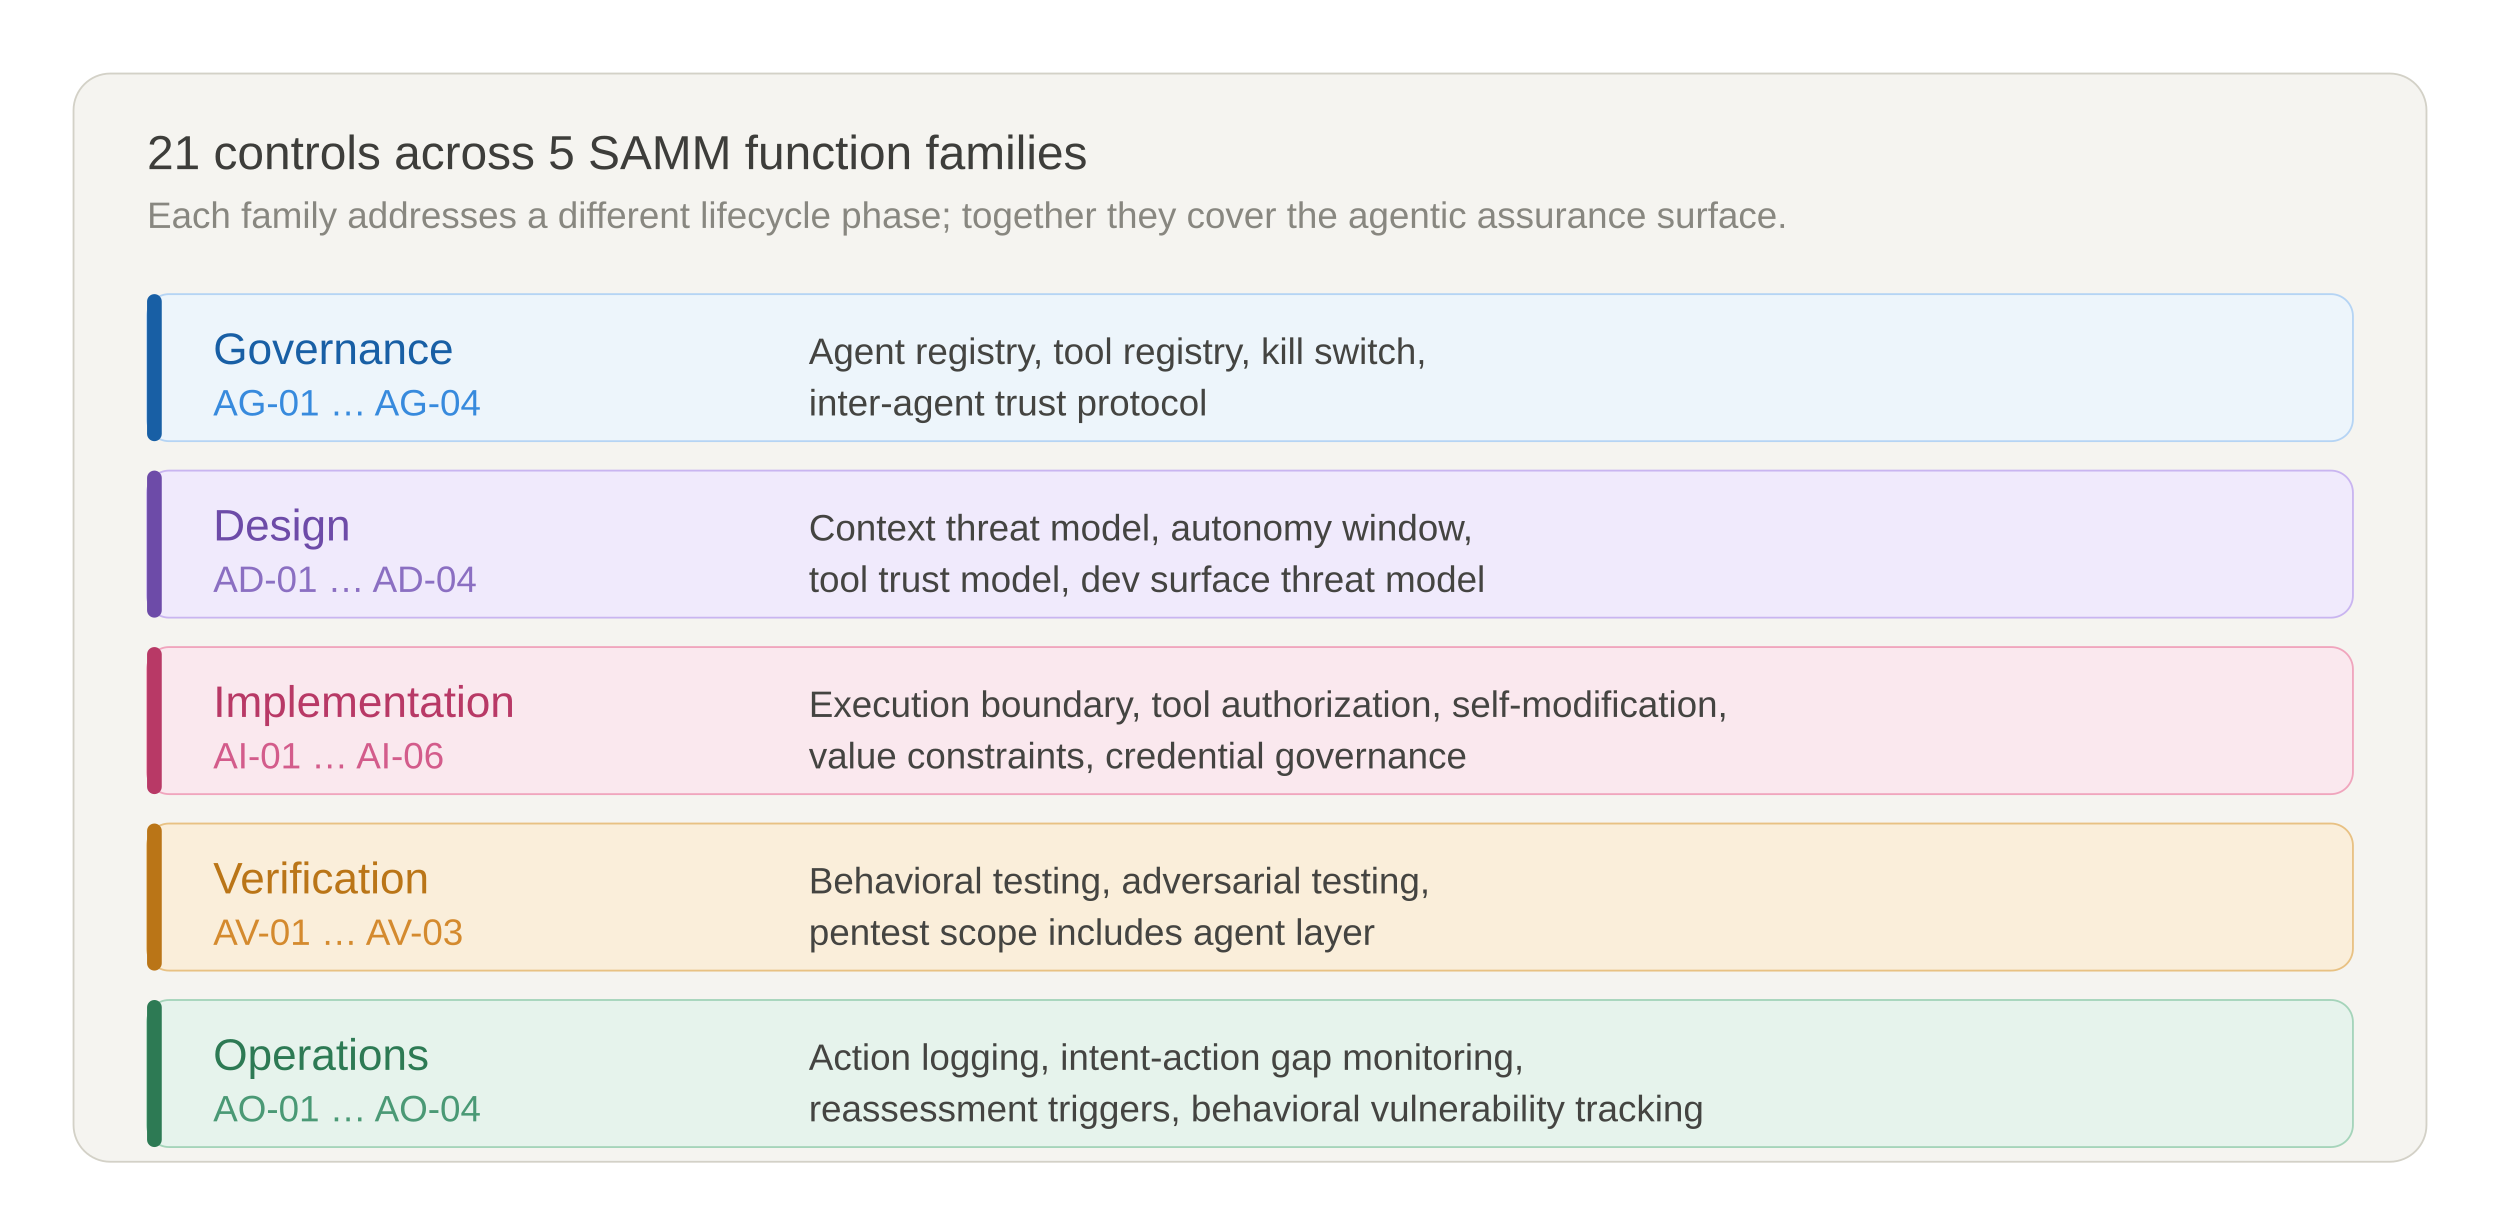
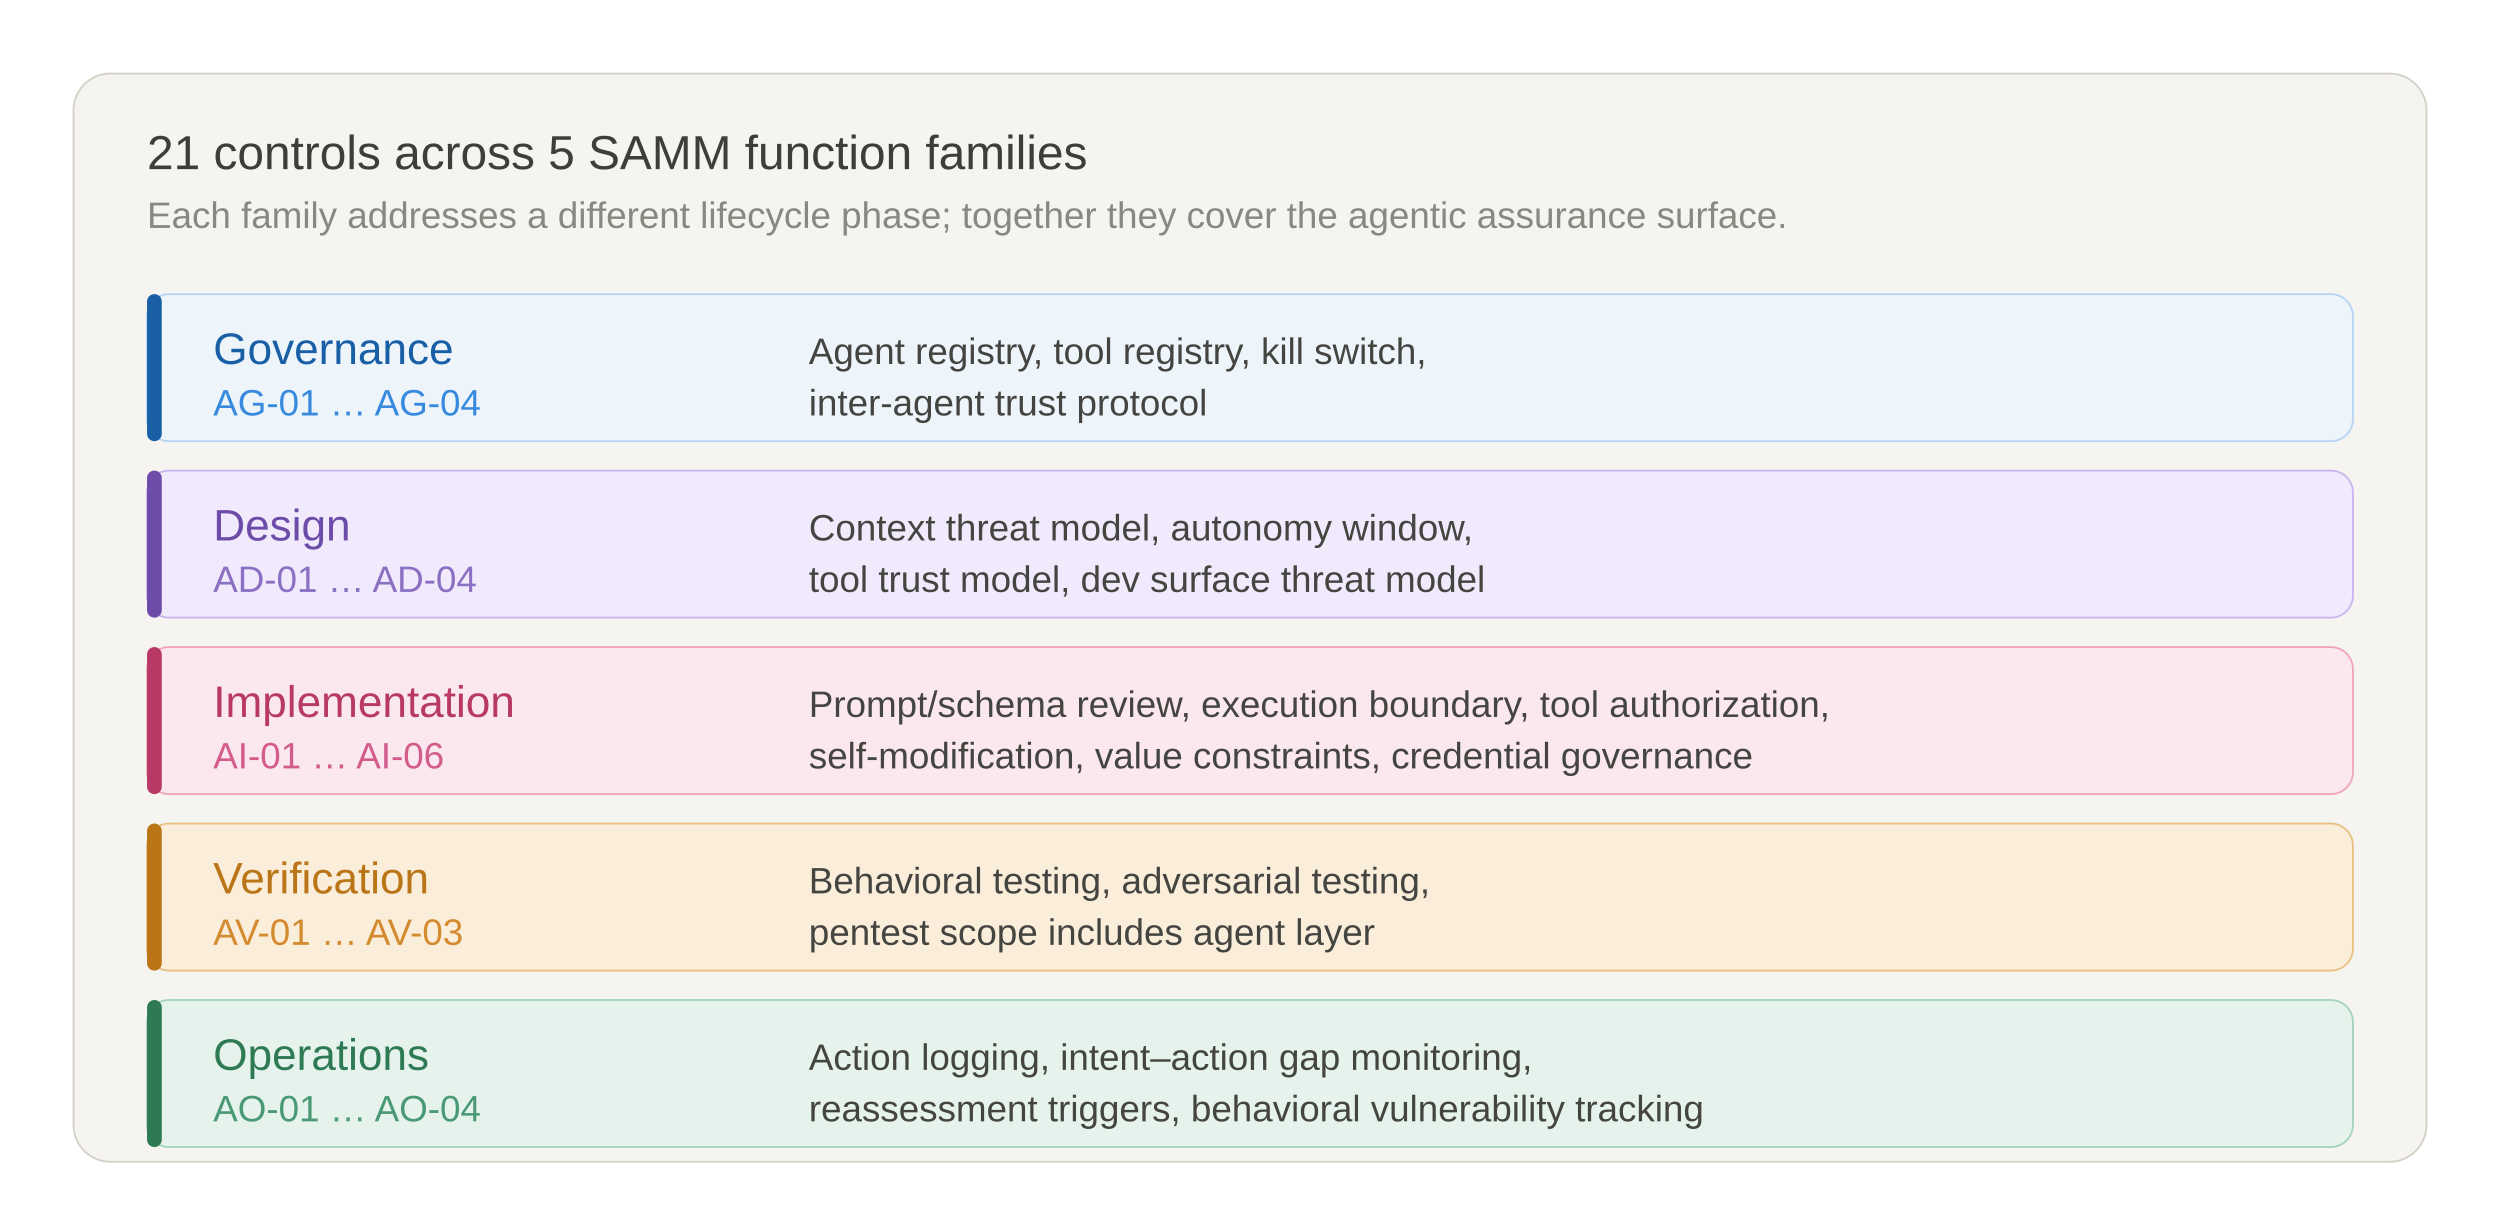
<svg xmlns="http://www.w3.org/2000/svg" width="680" height="330" viewBox="0 0 680 330" role="img">
  <rect x="20" y="20" width="640" height="296" rx="10" fill="#f5f4f0" stroke="#d3d1c7" stroke-width="0.5" />
  <text x="40" y="46" font-family="Arial, sans-serif" font-size="13" font-weight="500" fill="#3d3d3a">21 controls across 5 SAMM function families</text>
  <text x="40" y="62" font-family="Arial, sans-serif" font-size="10" fill="#888780">Each family addresses a different lifecycle phase; together they cover the agentic assurance surface.</text>
  <rect x="40" y="80" width="600" height="40" rx="6" fill="#edf5fb" stroke="#b5d4f4" stroke-width="0.5" />
  <rect x="40" y="80" width="4" height="40" rx="2" fill="#185fa5" />
  <text x="58" y="99" font-family="Arial, sans-serif" font-size="12" font-weight="500" fill="#185fa5">Governance</text>
  <text x="58" y="113" font-family="Arial, sans-serif" font-size="10" fill="#378add">AG-01 … AG-04</text>
  <text x="220" y="99" font-family="Arial, sans-serif" font-size="10" fill="#444441">Agent registry, tool registry, kill switch,</text>
  <text x="220" y="113" font-family="Arial, sans-serif" font-size="10" fill="#444441">inter-agent trust protocol</text>
  <rect x="40" y="128" width="600" height="40" rx="6" fill="#f0eafc" stroke="#c9b5f0" stroke-width="0.5" />
  <rect x="40" y="128" width="4" height="40" rx="2" fill="#6d4ba8" />
  <text x="58" y="147" font-family="Arial, sans-serif" font-size="12" font-weight="500" fill="#6d4ba8">Design</text>
  <text x="58" y="161" font-family="Arial, sans-serif" font-size="10" fill="#8b6fc2">AD-01 … AD-04</text>
  <text x="220" y="147" font-family="Arial, sans-serif" font-size="10" fill="#444441">Context threat model, autonomy window,</text>
  <text x="220" y="161" font-family="Arial, sans-serif" font-size="10" fill="#444441">tool trust model, dev surface threat model</text>
  <rect x="40" y="176" width="600" height="40" rx="6" fill="#fae8ee" stroke="#f0a5bd" stroke-width="0.5" />
  <rect x="40" y="176" width="4" height="40" rx="2" fill="#b83966" />
  <text x="58" y="195" font-family="Arial, sans-serif" font-size="12" font-weight="500" fill="#b83966">Implementation</text>
  <text x="58" y="209" font-family="Arial, sans-serif" font-size="10" fill="#d35c8b">AI-01 … AI-06</text>
-   <text x="220" y="195" font-family="Arial, sans-serif" font-size="10" fill="#444441">Execution boundary, tool authorization, self-modification,</text>
-   <text x="220" y="209" font-family="Arial, sans-serif" font-size="10" fill="#444441">value constraints, credential governance</text>
+   <text x="220" y="195" font-family="Arial, sans-serif" font-size="10" fill="#444441">Prompt/schema review, execution boundary, tool authorization,</text>
+   <text x="220" y="209" font-family="Arial, sans-serif" font-size="10" fill="#444441">self-modification, value constraints, credential governance</text>
  <rect x="40" y="224" width="600" height="40" rx="6" fill="#faeeda" stroke="#e8c183" stroke-width="0.5" />
  <rect x="40" y="224" width="4" height="40" rx="2" fill="#ba7517" />
  <text x="58" y="243" font-family="Arial, sans-serif" font-size="12" font-weight="500" fill="#ba7517">Verification</text>
  <text x="58" y="257" font-family="Arial, sans-serif" font-size="10" fill="#d48a2e">AV-01 … AV-03</text>
  <text x="220" y="243" font-family="Arial, sans-serif" font-size="10" fill="#444441">Behavioral testing, adversarial testing,</text>
  <text x="220" y="257" font-family="Arial, sans-serif" font-size="10" fill="#444441">pentest scope includes agent layer</text>
  <rect x="40" y="272" width="600" height="40" rx="6" fill="#e6f3ec" stroke="#a5d4ba" stroke-width="0.5" />
  <rect x="40" y="272" width="4" height="40" rx="2" fill="#2d7a54" />
  <text x="58" y="291" font-family="Arial, sans-serif" font-size="12" font-weight="500" fill="#2d7a54">Operations</text>
  <text x="58" y="305" font-family="Arial, sans-serif" font-size="10" fill="#4a9975">AO-01 … AO-04</text>
-   <text x="220" y="291" font-family="Arial, sans-serif" font-size="10" fill="#444441">Action logging, intent-action gap monitoring,</text>
+   <text x="220" y="291" font-family="Arial, sans-serif" font-size="10" fill="#444441">Action logging, intent–action gap monitoring,</text>
  <text x="220" y="305" font-family="Arial, sans-serif" font-size="10" fill="#444441">reassessment triggers, behavioral vulnerability tracking</text>
</svg>
